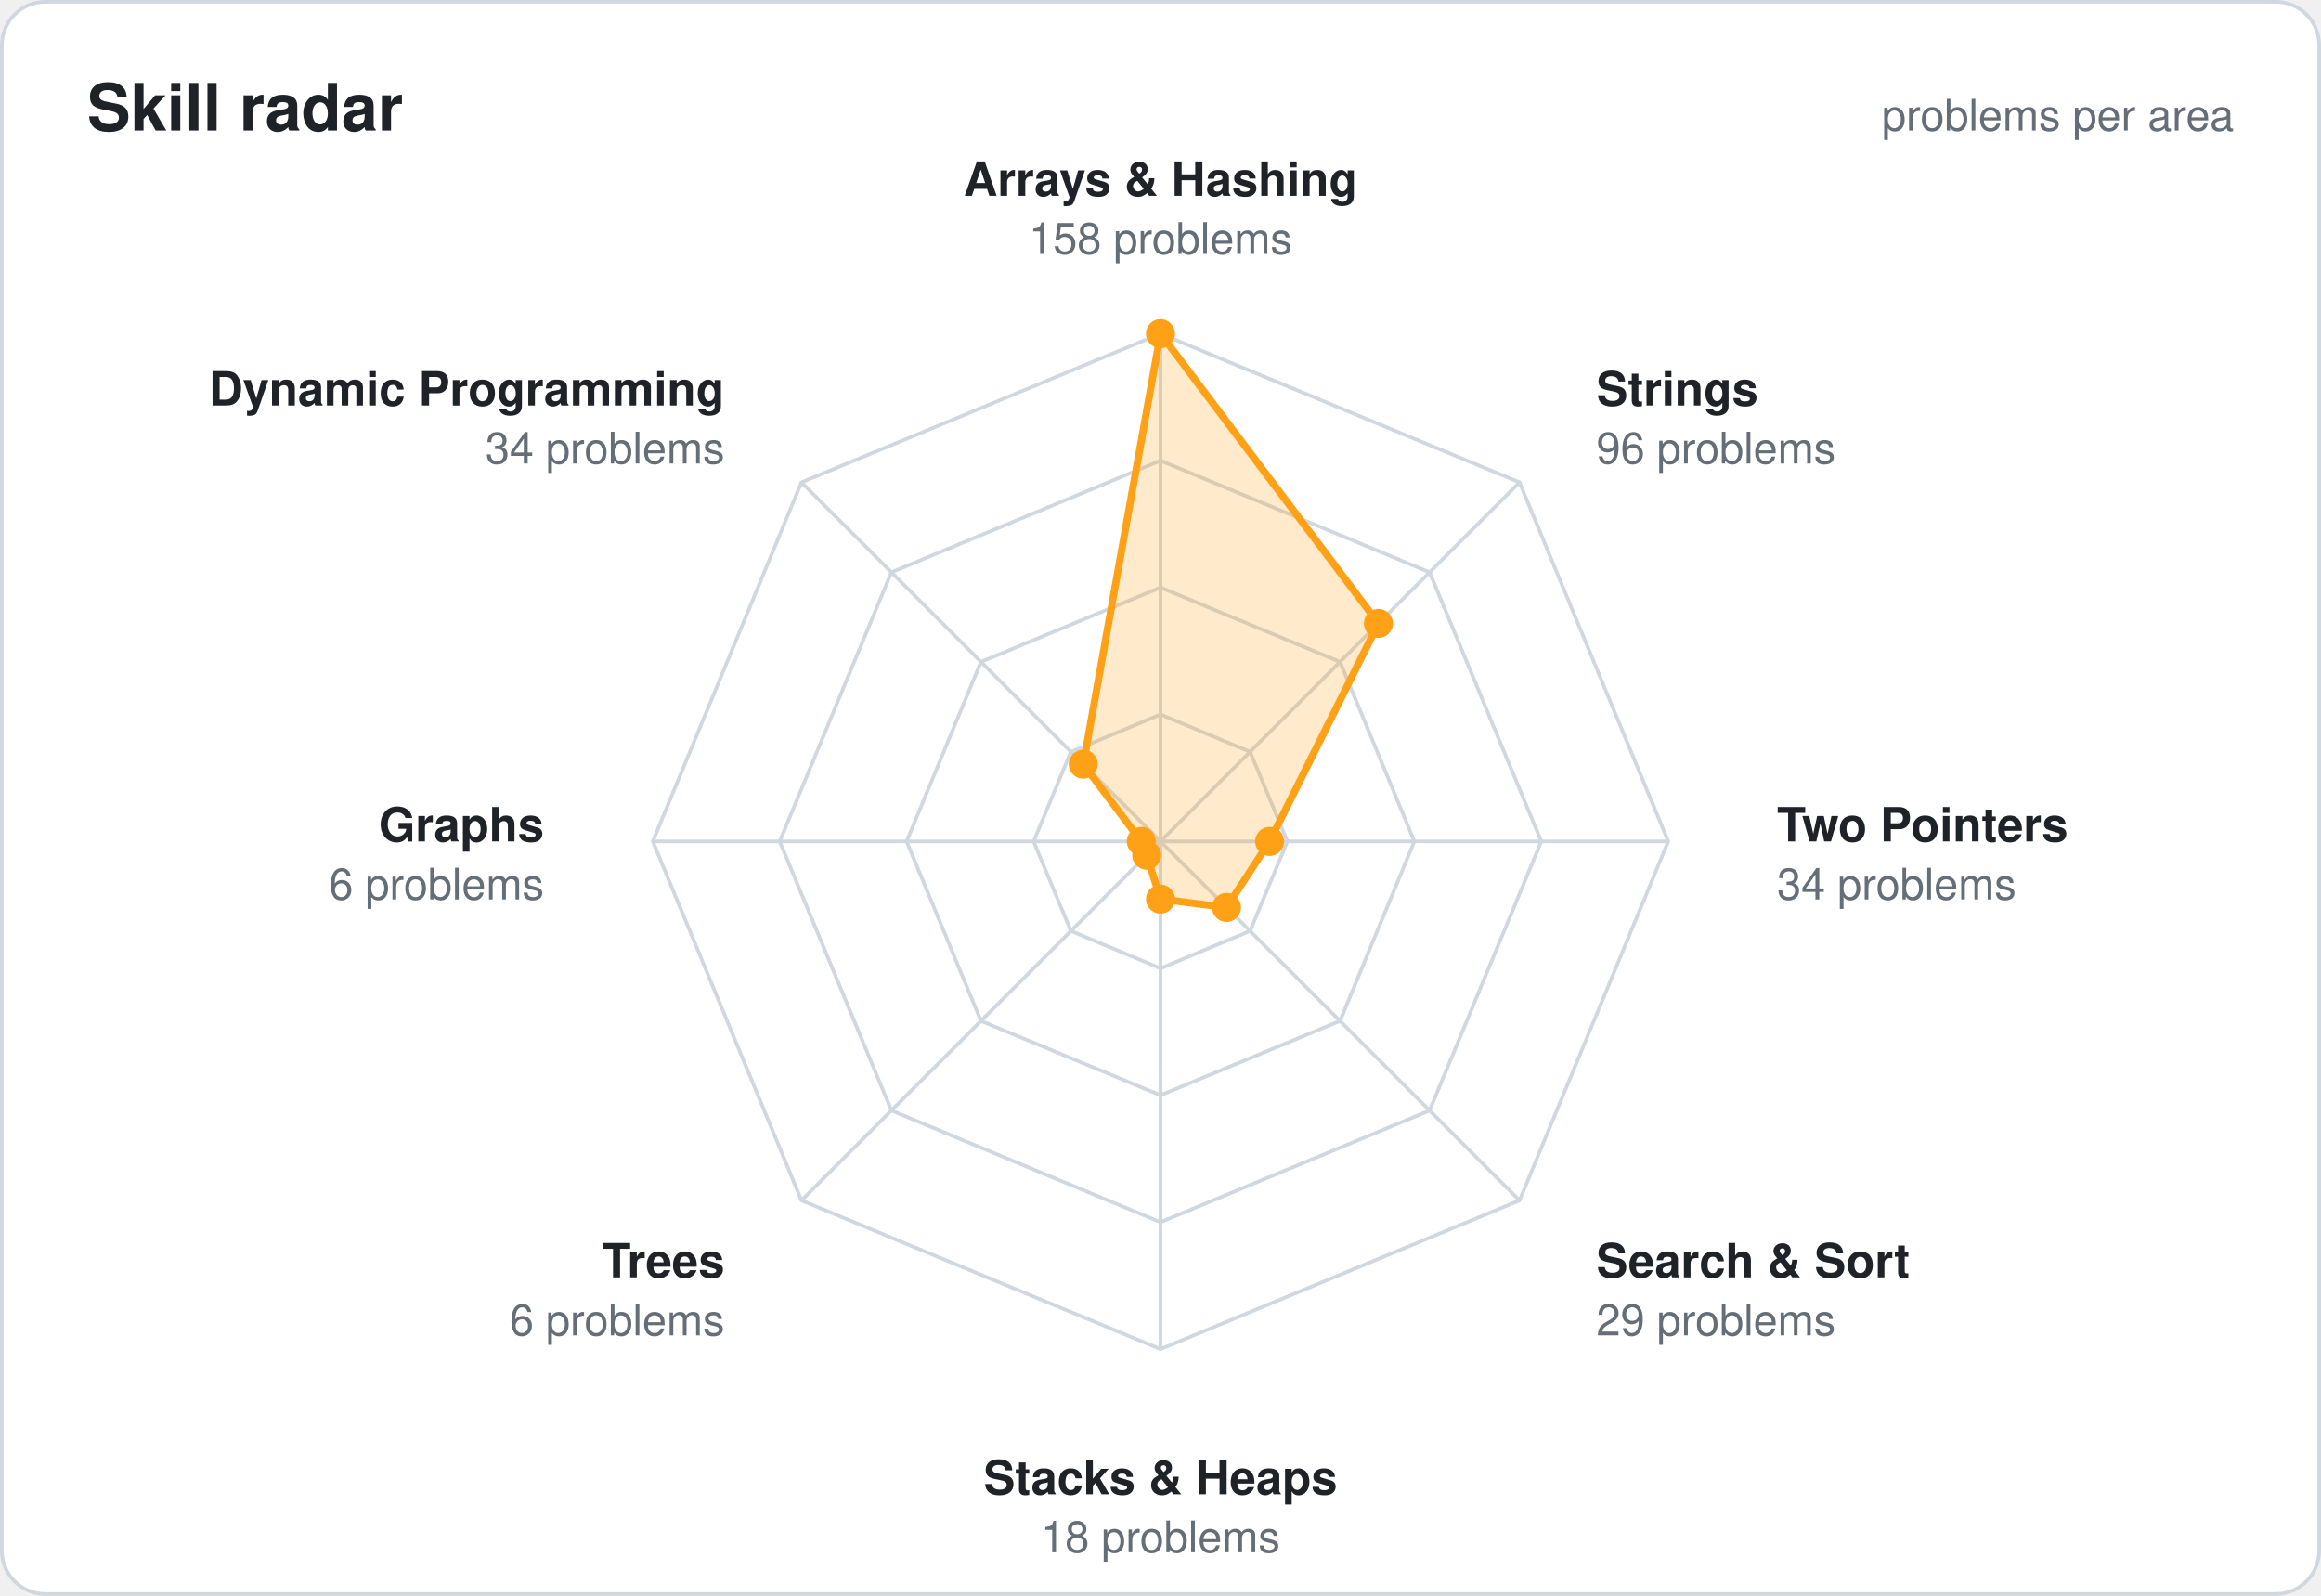
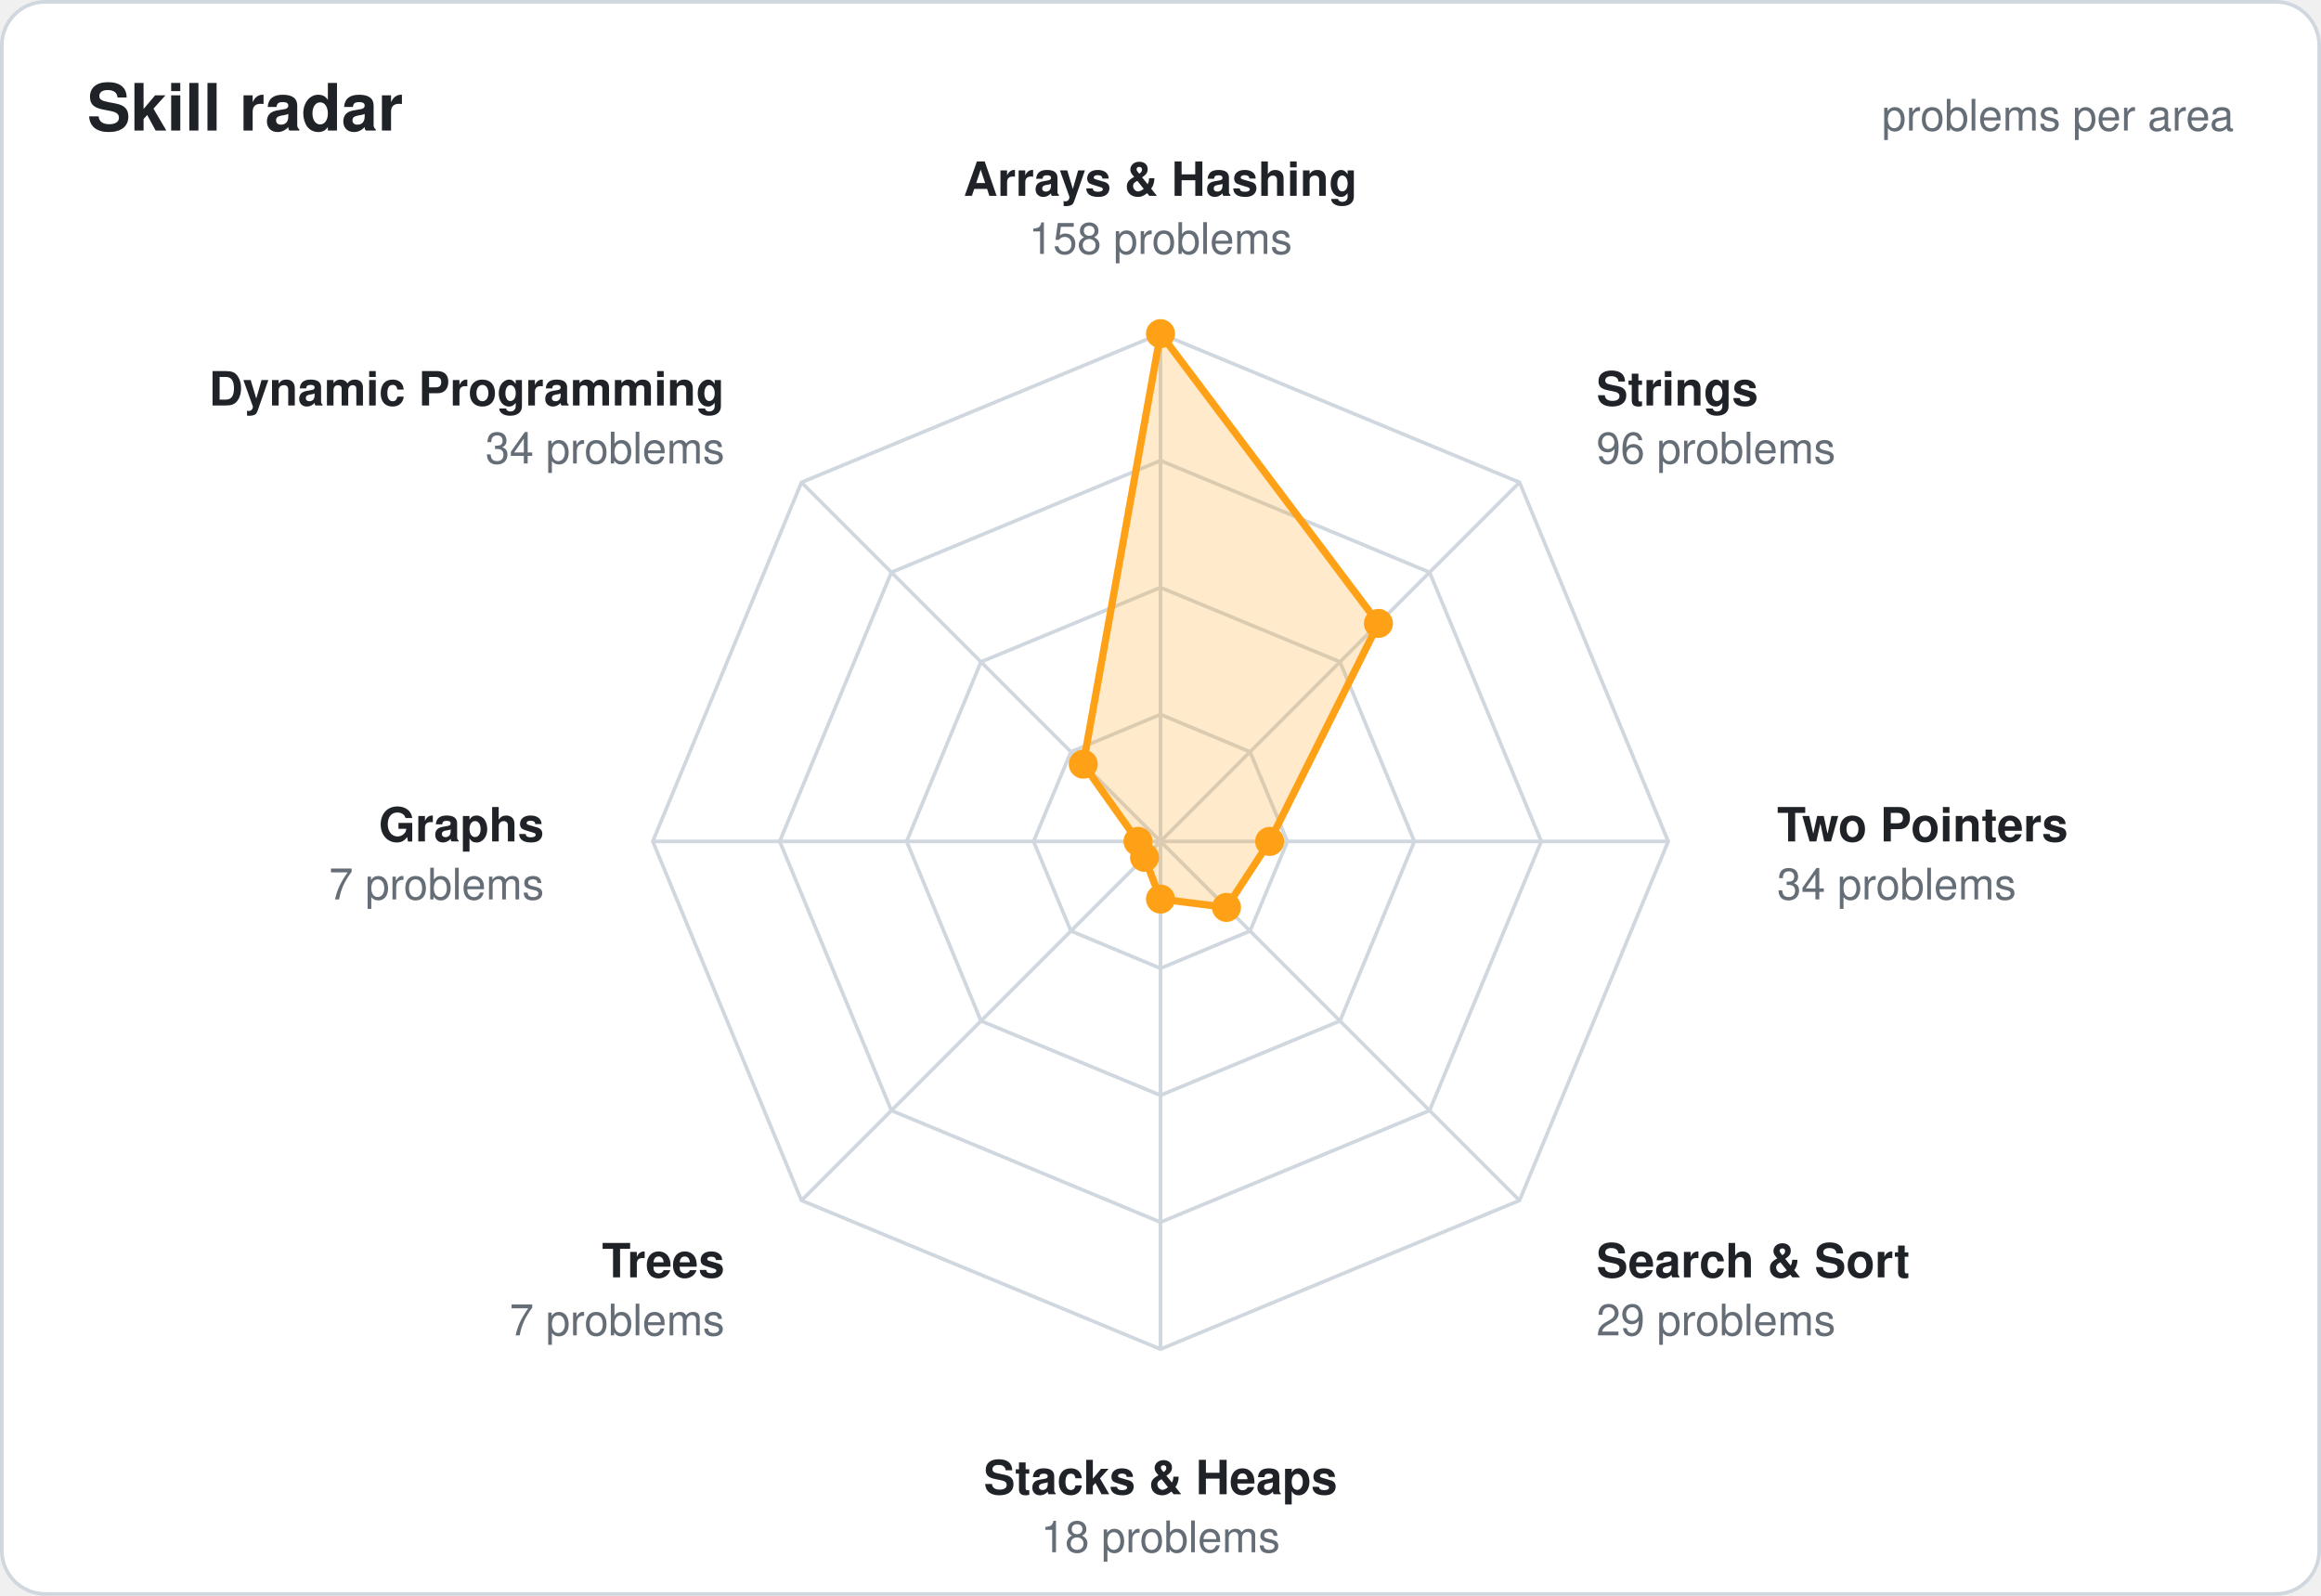
<svg xmlns="http://www.w3.org/2000/svg" width="640" height="440" viewBox="0 0 640 440" font-family="-apple-system,BlinkMacSystemFont,'Segoe UI',Helvetica,Arial,sans-serif" role="img" aria-labelledby="t">
  <style>
.bg{fill:#ffffff;stroke:#d0d7de}.title{fill:#1f2328;font-size:18px;font-weight:600}.muted{fill:#656d76;font-size:12px}
.label{fill:#1f2328;font-size:13px;font-weight:600}.value{fill:#1f2328;font-size:22px;font-weight:700}.value-sm{fill:#1f2328;font-size:14px;font-weight:700}
.total{fill:#1f2328;font-size:30px;font-weight:700}.track{fill:#eaeef2}.ring-track{stroke:#eaeef2}.divider{stroke:#d0d7de}.grid{stroke:#d0d7de;fill:none}
@media (prefers-color-scheme: dark){.bg{fill:#0d1117;stroke:#30363d}.title,.label,.value,.value-sm,.total{fill:#e6edf3}.muted{fill:#8b949e}.track{fill:#21262d}.ring-track{stroke:#21262d}.divider{stroke:#30363d}.grid{stroke:#30363d}}
@keyframes ls-fade{from{opacity:0;transform:translateY(6px)}to{opacity:1;transform:none}}
@keyframes ls-grow{from{transform:scaleX(0)}to{transform:scaleX(1)}}
@keyframes ls-pop{from{opacity:0;transform:scale(.2)}to{opacity:1;transform:scale(1)}}
@keyframes ls-pulse{0%,100%{opacity:1}50%{opacity:.3}}
.fade{animation:ls-fade .6s ease-out both}
.grow{transform-box:fill-box;transform-origin:left center;animation:ls-grow .9s cubic-bezier(.2,.7,.3,1) both}
.pulse{animation:ls-pulse 1.8s ease-in-out infinite}
.d1{animation-delay:0.12s}
.d2{animation-delay:0.24s}
.d3{animation-delay:0.36s}
.d4{animation-delay:0.48s}
.d5{animation-delay:0.60s}
.d6{animation-delay:0.72s}
.d7{animation-delay:0.84s}
.d8{animation-delay:0.96s}
@media (prefers-reduced-motion: reduce){*{animation:none!important}}
.shape{transform-origin:320px 232px;animation:ls-pop 1s cubic-bezier(.2,.7,.3,1) both}
</style>
  <rect x="0.5" y="0.5" width="639" height="439" rx="12" class="bg" />
  <g class="fade">
    <text x="24" y="36" class="title">Skill radar</text>
    <text x="616" y="36" class="muted" text-anchor="end">problems per area</text>
  </g>
  <polygon points="320.0,197.0 344.7,207.3 355.0,232.0 344.7,256.7 320.0,267.0 295.3,256.7 285.0,232.0 295.3,207.3" class="grid" stroke-width="1" />
  <polygon points="320.0,162.0 369.5,182.5 390.0,232.0 369.5,281.5 320.0,302.0 270.5,281.5 250.0,232.0 270.5,182.5" class="grid" stroke-width="1" />
  <polygon points="320.0,127.0 394.2,157.8 425.0,232.0 394.2,306.2 320.0,337.0 245.8,306.2 215.0,232.0 245.8,157.8" class="grid" stroke-width="1" />
  <polygon points="320.0,92.0 419.0,133.0 460.0,232.0 419.0,331.0 320.0,372.0 221.0,331.0 180.0,232.0 221.0,133.0" class="grid" stroke-width="1" />
  <line x1="320" y1="232" x2="320.0" y2="92.0" class="grid" stroke-width="1" />
  <line x1="320" y1="232" x2="419.0" y2="133.0" class="grid" stroke-width="1" />
  <line x1="320" y1="232" x2="460.0" y2="232.0" class="grid" stroke-width="1" />
  <line x1="320" y1="232" x2="419.0" y2="331.0" class="grid" stroke-width="1" />
  <line x1="320" y1="232" x2="320.0" y2="372.0" class="grid" stroke-width="1" />
  <line x1="320" y1="232" x2="221.0" y2="331.0" class="grid" stroke-width="1" />
  <line x1="320" y1="232" x2="180.0" y2="232.0" class="grid" stroke-width="1" />
  <line x1="320" y1="232" x2="221.0" y2="133.0" class="grid" stroke-width="1" />
-   <polygon points="320.0,92.0 380.1,171.9 350.1,232.0 338.2,250.2 320.0,247.9 316.2,235.8 314.7,232.0 298.7,210.7" fill="#ffa116" fill-opacity="0.22" stroke="#ffa116" stroke-width="2" stroke-linejoin="round" class="shape" />
+   <polygon points="320.0,92.0 380.1,171.9 350.1,232.0 338.2,250.2 320.0,247.9 315.6,236.4 313.8,232.0 298.7,210.7" fill="#ffa116" fill-opacity="0.22" stroke="#ffa116" stroke-width="2" stroke-linejoin="round" class="shape" />
  <circle cx="320.0" cy="92.0" r="4" fill="#ffa116" class="fade d1" />
  <circle cx="380.1" cy="171.9" r="4" fill="#ffa116" class="fade d2" />
  <circle cx="350.1" cy="232.0" r="4" fill="#ffa116" class="fade d3" />
  <circle cx="338.2" cy="250.2" r="4" fill="#ffa116" class="fade d4" />
  <circle cx="320.0" cy="247.9" r="4" fill="#ffa116" class="fade d5" />
-   <circle cx="316.2" cy="235.8" r="4" fill="#ffa116" class="fade d6" />
-   <circle cx="314.7" cy="232.0" r="4" fill="#ffa116" class="fade d7" />
+   <circle cx="315.6" cy="236.4" r="4" fill="#ffa116" class="fade d6" />
+   <circle cx="313.8" cy="232.0" r="4" fill="#ffa116" class="fade d7" />
  <circle cx="298.7" cy="210.7" r="4" fill="#ffa116" class="fade d8" />
  <g class="fade d1">
    <text x="320.0" y="54.0" class="label" text-anchor="middle">Arrays &amp; Hashing</text>
    <text x="320.0" y="70.0" class="muted" text-anchor="middle">158 problems</text>
  </g>
  <g class="fade d2">
    <text x="440.2" y="111.8" class="label" text-anchor="start">Strings</text>
    <text x="440.2" y="127.8" class="muted" text-anchor="start">96 problems</text>
  </g>
  <g class="fade d3">
    <text x="490.0" y="232.0" class="label" text-anchor="start">Two Pointers</text>
    <text x="490.0" y="248.0" class="muted" text-anchor="start">34 problems</text>
  </g>
  <g class="fade d4">
    <text x="440.2" y="352.2" class="label" text-anchor="start">Search &amp; Sort</text>
    <text x="440.2" y="368.2" class="muted" text-anchor="start">29 problems</text>
  </g>
  <g class="fade d5">
    <text x="320.0" y="412.0" class="label" text-anchor="middle">Stacks &amp; Heaps</text>
    <text x="320.0" y="428.0" class="muted" text-anchor="middle">18 problems</text>
  </g>
  <g class="fade d6">
    <text x="199.8" y="352.2" class="label" text-anchor="end">Trees</text>
-     <text x="199.8" y="368.2" class="muted" text-anchor="end">6 problems</text>
+     <text x="199.8" y="368.2" class="muted" text-anchor="end">7 problems</text>
  </g>
  <g class="fade d7">
    <text x="150.0" y="232.0" class="label" text-anchor="end">Graphs</text>
-     <text x="150.0" y="248.0" class="muted" text-anchor="end">6 problems</text>
+     <text x="150.0" y="248.0" class="muted" text-anchor="end">7 problems</text>
  </g>
  <g class="fade d8">
    <text x="199.8" y="111.8" class="label" text-anchor="end">Dynamic Programming</text>
    <text x="199.8" y="127.8" class="muted" text-anchor="end">34 problems</text>
  </g>
</svg>
